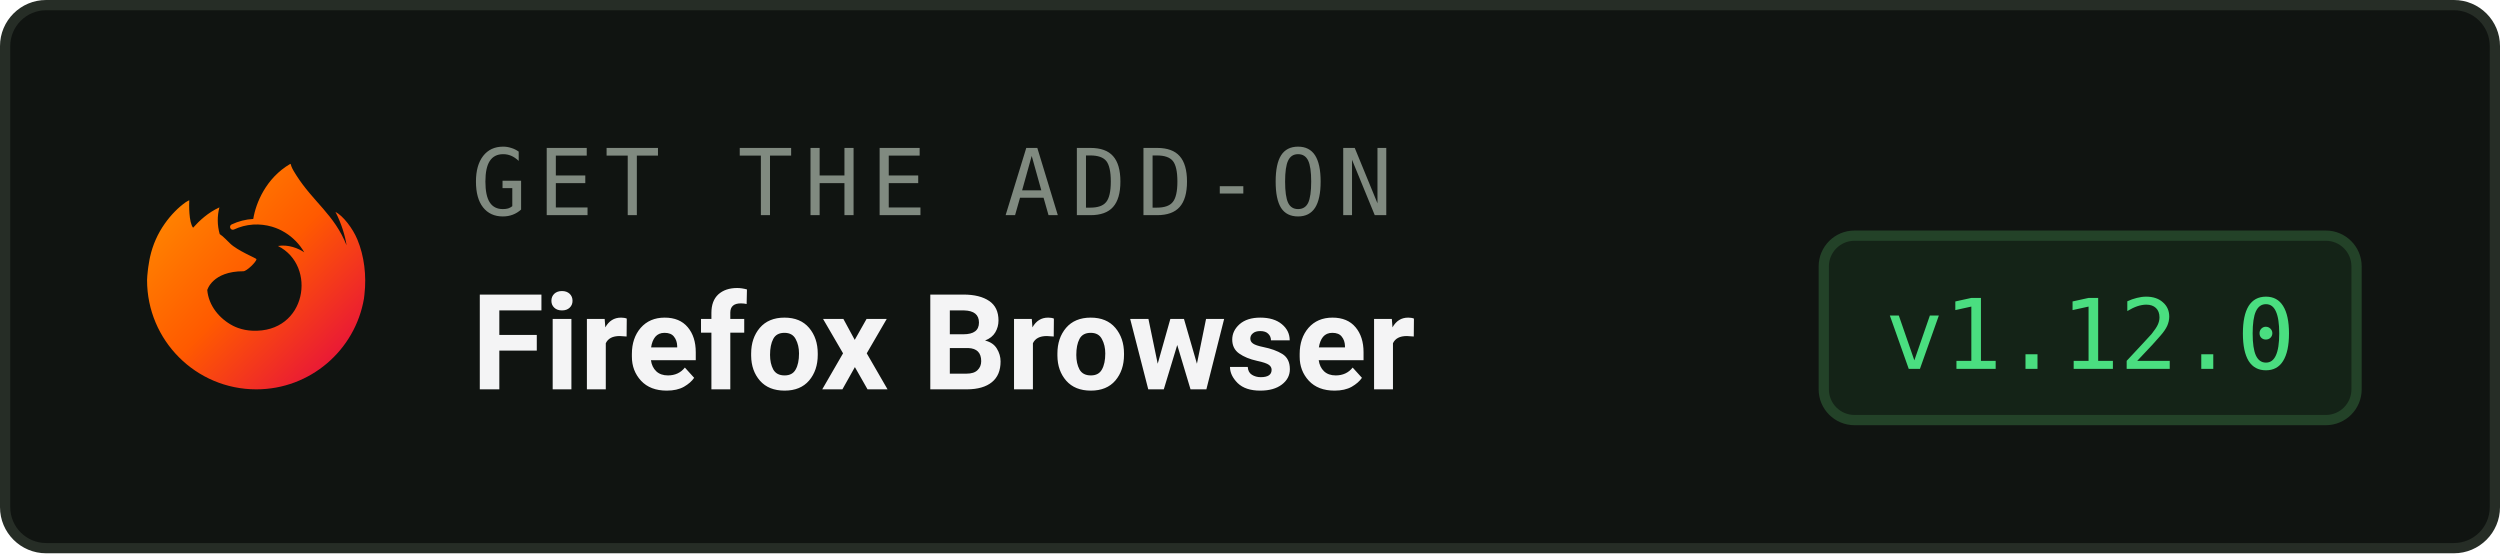
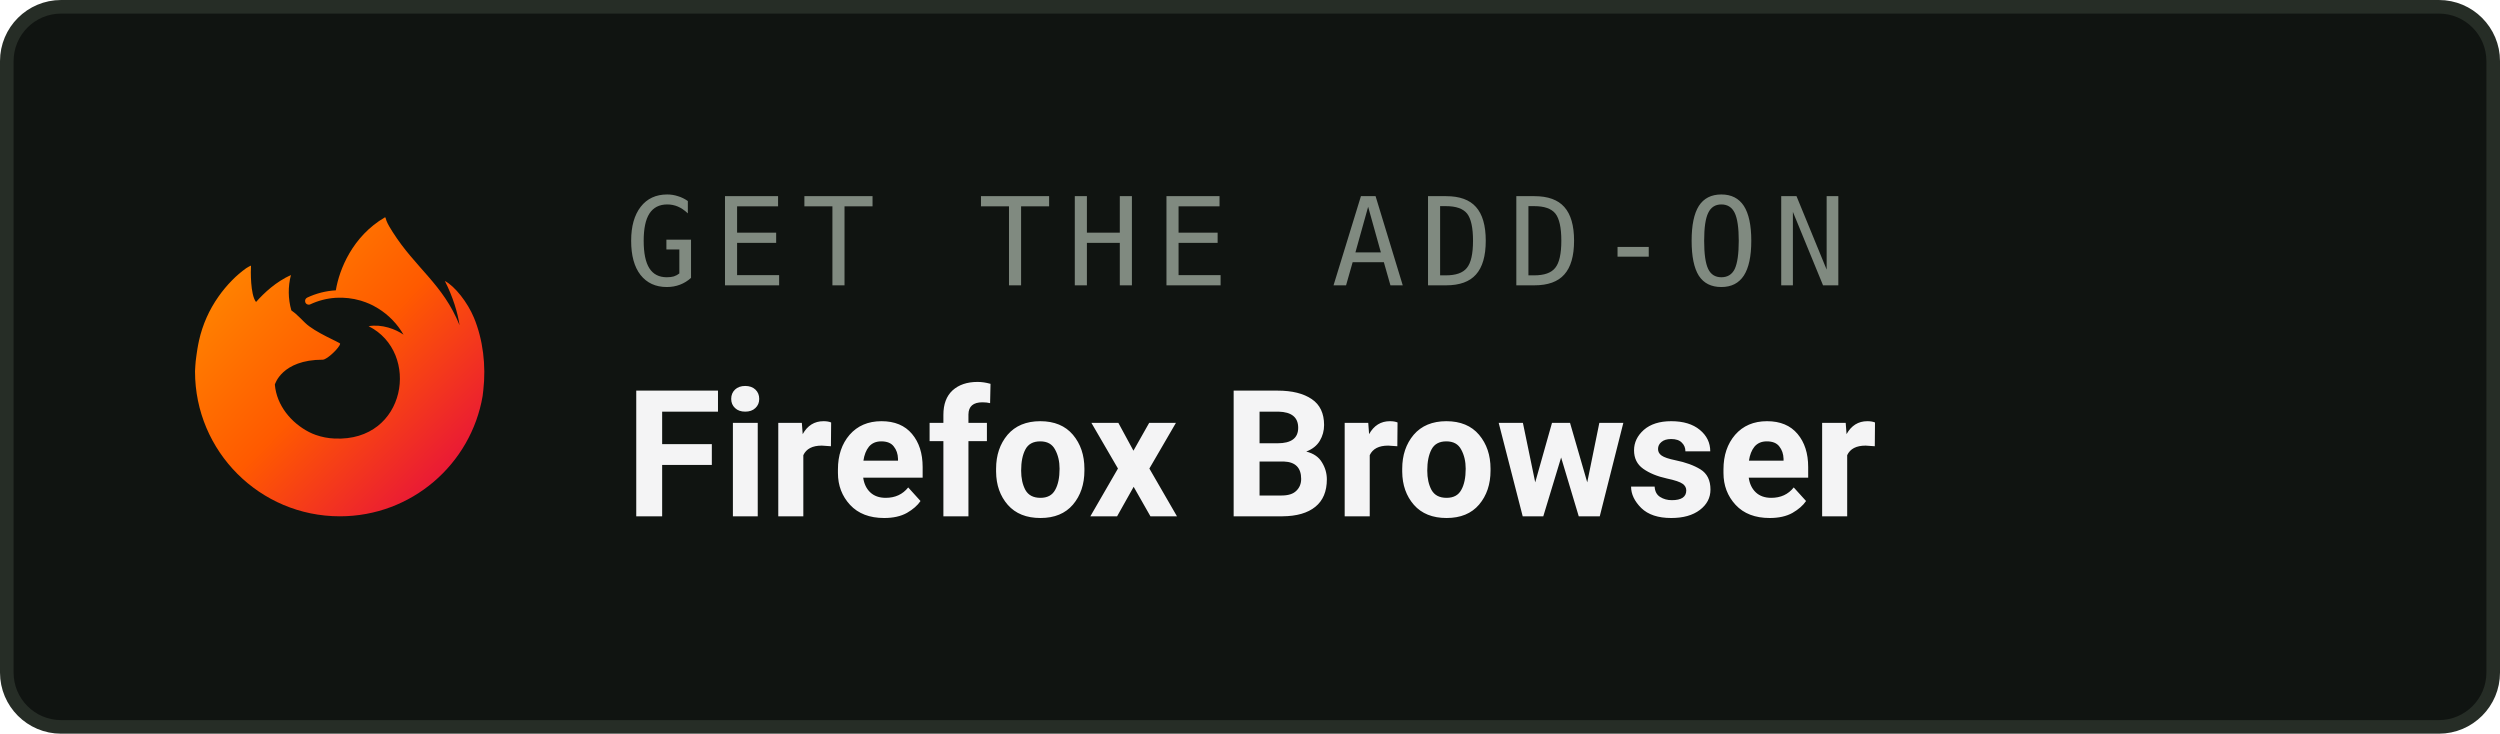
- <svg xmlns="http://www.w3.org/2000/svg" width="244" height="54" viewBox="0 0 244 54" fill="none">
-   <rect x="0.5" y="0.5" width="243" height="53" rx="4" fill="#101411" stroke="#262d26" />
+ <svg xmlns="http://www.w3.org/2000/svg" width="184" height="54" viewBox="0 0 184 54" fill="none">
+   <rect x="0.5" y="0.5" width="183" height="53" rx="4" fill="#101411" stroke="#262d26" />
  <defs>
    <linearGradient id="firefox-gradient" x1="0%" y1="0%" x2="100%" y2="100%">
      <stop offset="0%" stop-color="#FF9400" />
      <stop offset="50%" stop-color="#FF5A00" />
      <stop offset="100%" stop-color="#E1004A" />
    </linearGradient>
  </defs>
  <g transform="translate(14, 16)">
    <svg width="22" height="22" viewBox="0 0 24 24" fill="none">
      <path fill="url(#firefox-gradient)" d="M8.824 7.287c.008 0 .004 0 0 0zm-2.8-1.4c.006 0 .003 0 0 0zm16.754 2.161c-.505-1.215-1.53-2.528-2.333-2.943.654 1.283 1.033 2.57 1.177 3.53l.002.02c-1.314-3.278-3.544-4.6-5.366-7.477-.091-.147-.184-.292-.273-.446a3.545 3.545 0 01-.13-.24 2.118 2.118 0 01-.172-.46.03.03 0 00-.027-.03.038.038 0 00-.021 0l-.006.001a.037.037 0 00-.01.005L15.624 0c-2.585 1.515-3.657 4.168-3.932 5.856a6.197 6.197 0 00-2.305.587.297.297 0 00-.147.37c.057.162.24.24.396.17a5.622 5.622 0 012.008-.523l.067-.005a5.847 5.847 0 011.957.222l.095.03a5.816 5.816 0 01.616.228c.08.036.16.073.238.112l.107.055a5.835 5.835 0 01.368.211 5.953 5.953 0 012.034 2.104c-.62-.437-1.733-.868-2.803-.681 4.183 2.09 3.06 9.292-2.737 9.02a5.164 5.164 0 01-1.513-.292 4.42 4.42 0 01-.538-.232c-1.42-.735-2.593-2.121-2.74-3.806 0 0 .537-2 3.845-2 .357 0 1.38-.998 1.398-1.287-.005-.095-2.029-.9-2.817-1.677-.422-.416-.622-.616-.8-.767a3.47 3.47 0 00-.301-.227 5.388 5.388 0 01-.032-2.842c-1.195.544-2.124 1.403-2.8 2.163h-.006c-.46-.584-.428-2.51-.402-2.913-.006-.025-.343.176-.389.206-.406.29-.787.616-1.136.974-.397.403-.76.839-1.085 1.303a9.816 9.816 0 00-1.562 3.52c-.003.013-.11.487-.19 1.073-.013.09-.026.181-.037.272a7.8 7.8 0 00-.069.667l-.002.034-.023.387-.001.06C.386 18.795 5.593 24 12.016 24c5.752 0 10.527-4.176 11.463-9.661.02-.149.035-.298.052-.448.232-1.994-.025-4.09-.753-5.844z" />
    </svg>
  </g>
  <text x="46" y="21" fill="#808a80" font-family="ui-monospace, SFMono-Regular, Menlo, Monaco, Consolas, monospace" font-size="9" letter-spacing="0.12em">GET THE ADD-ON</text>
  <text x="46" y="38" fill="#f4f4f5" font-family="-apple-system, BlinkMacSystemFont, 'Segoe UI', Roboto, Helvetica, Arial, sans-serif" font-size="13" font-weight="600">Firefox Browser</text>
-   <rect x="178" y="23" width="52" height="18" rx="3" fill="#142317" stroke="#234228" />
-   <text x="204" y="36" fill="#4ade80" font-family="ui-monospace, SFMono-Regular, Menlo, Monaco, Consolas, monospace" font-size="9.5" font-weight="500" text-anchor="middle">v1.12.0</text>
</svg>
